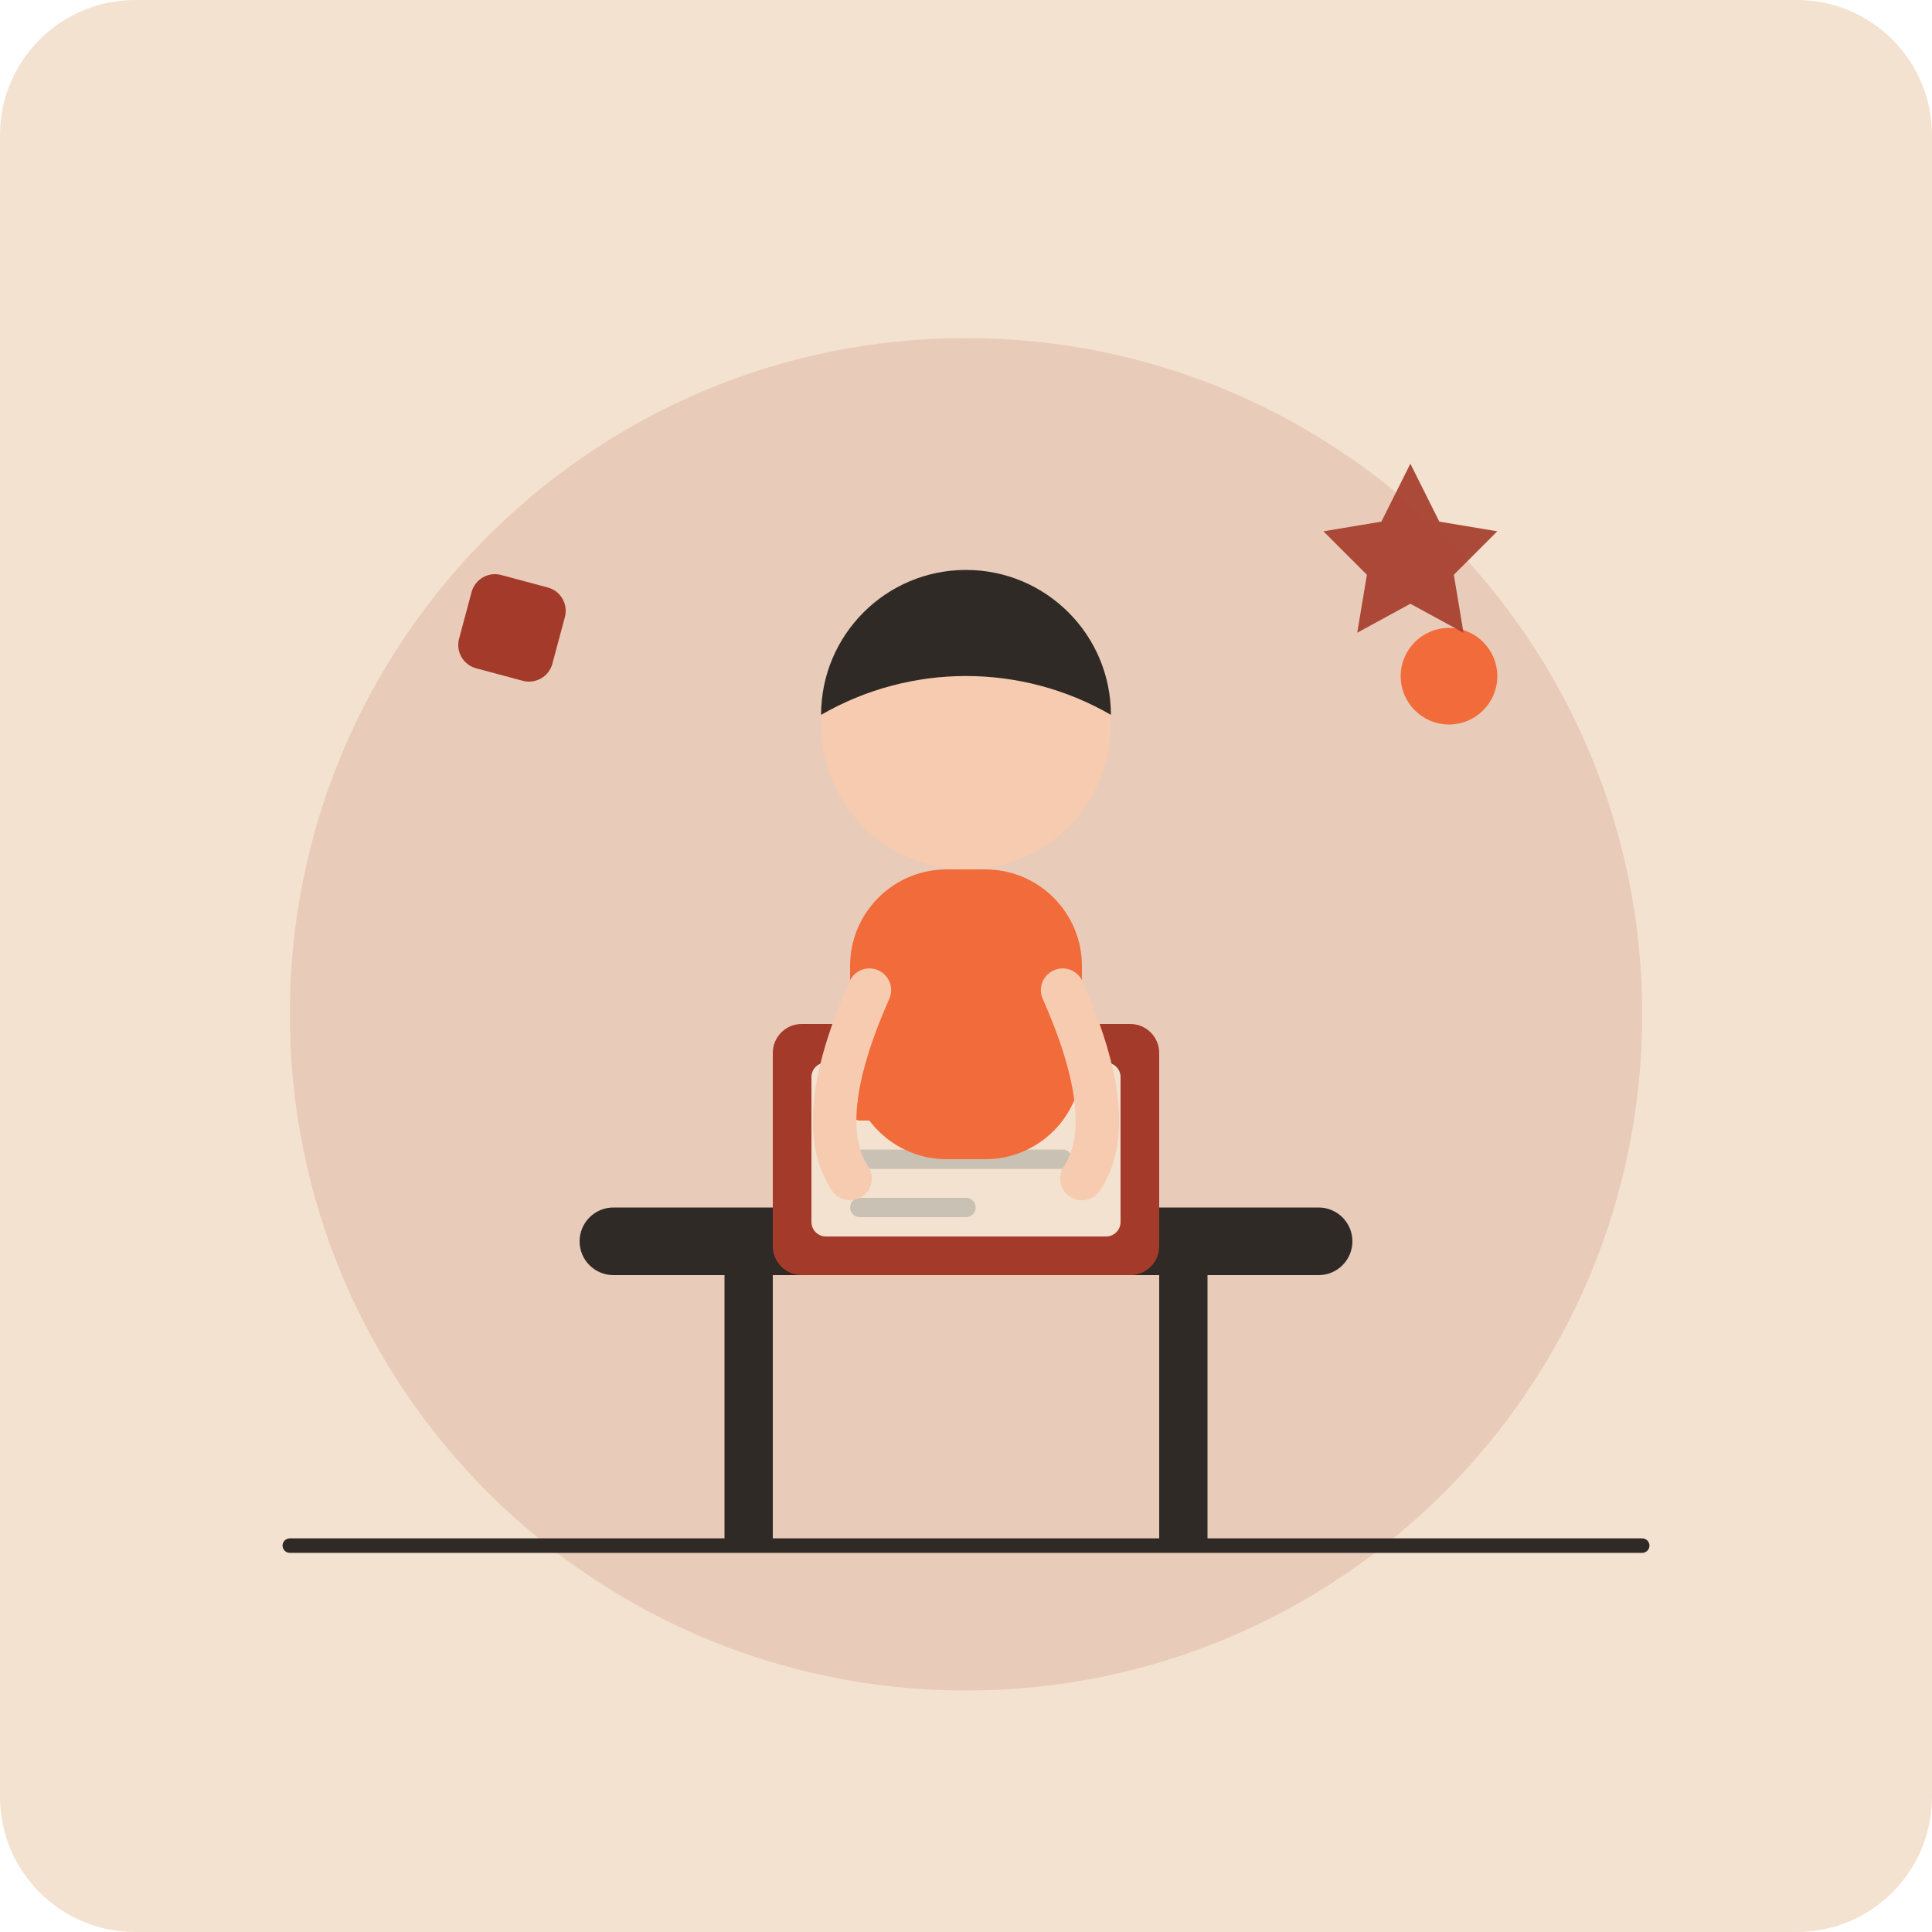
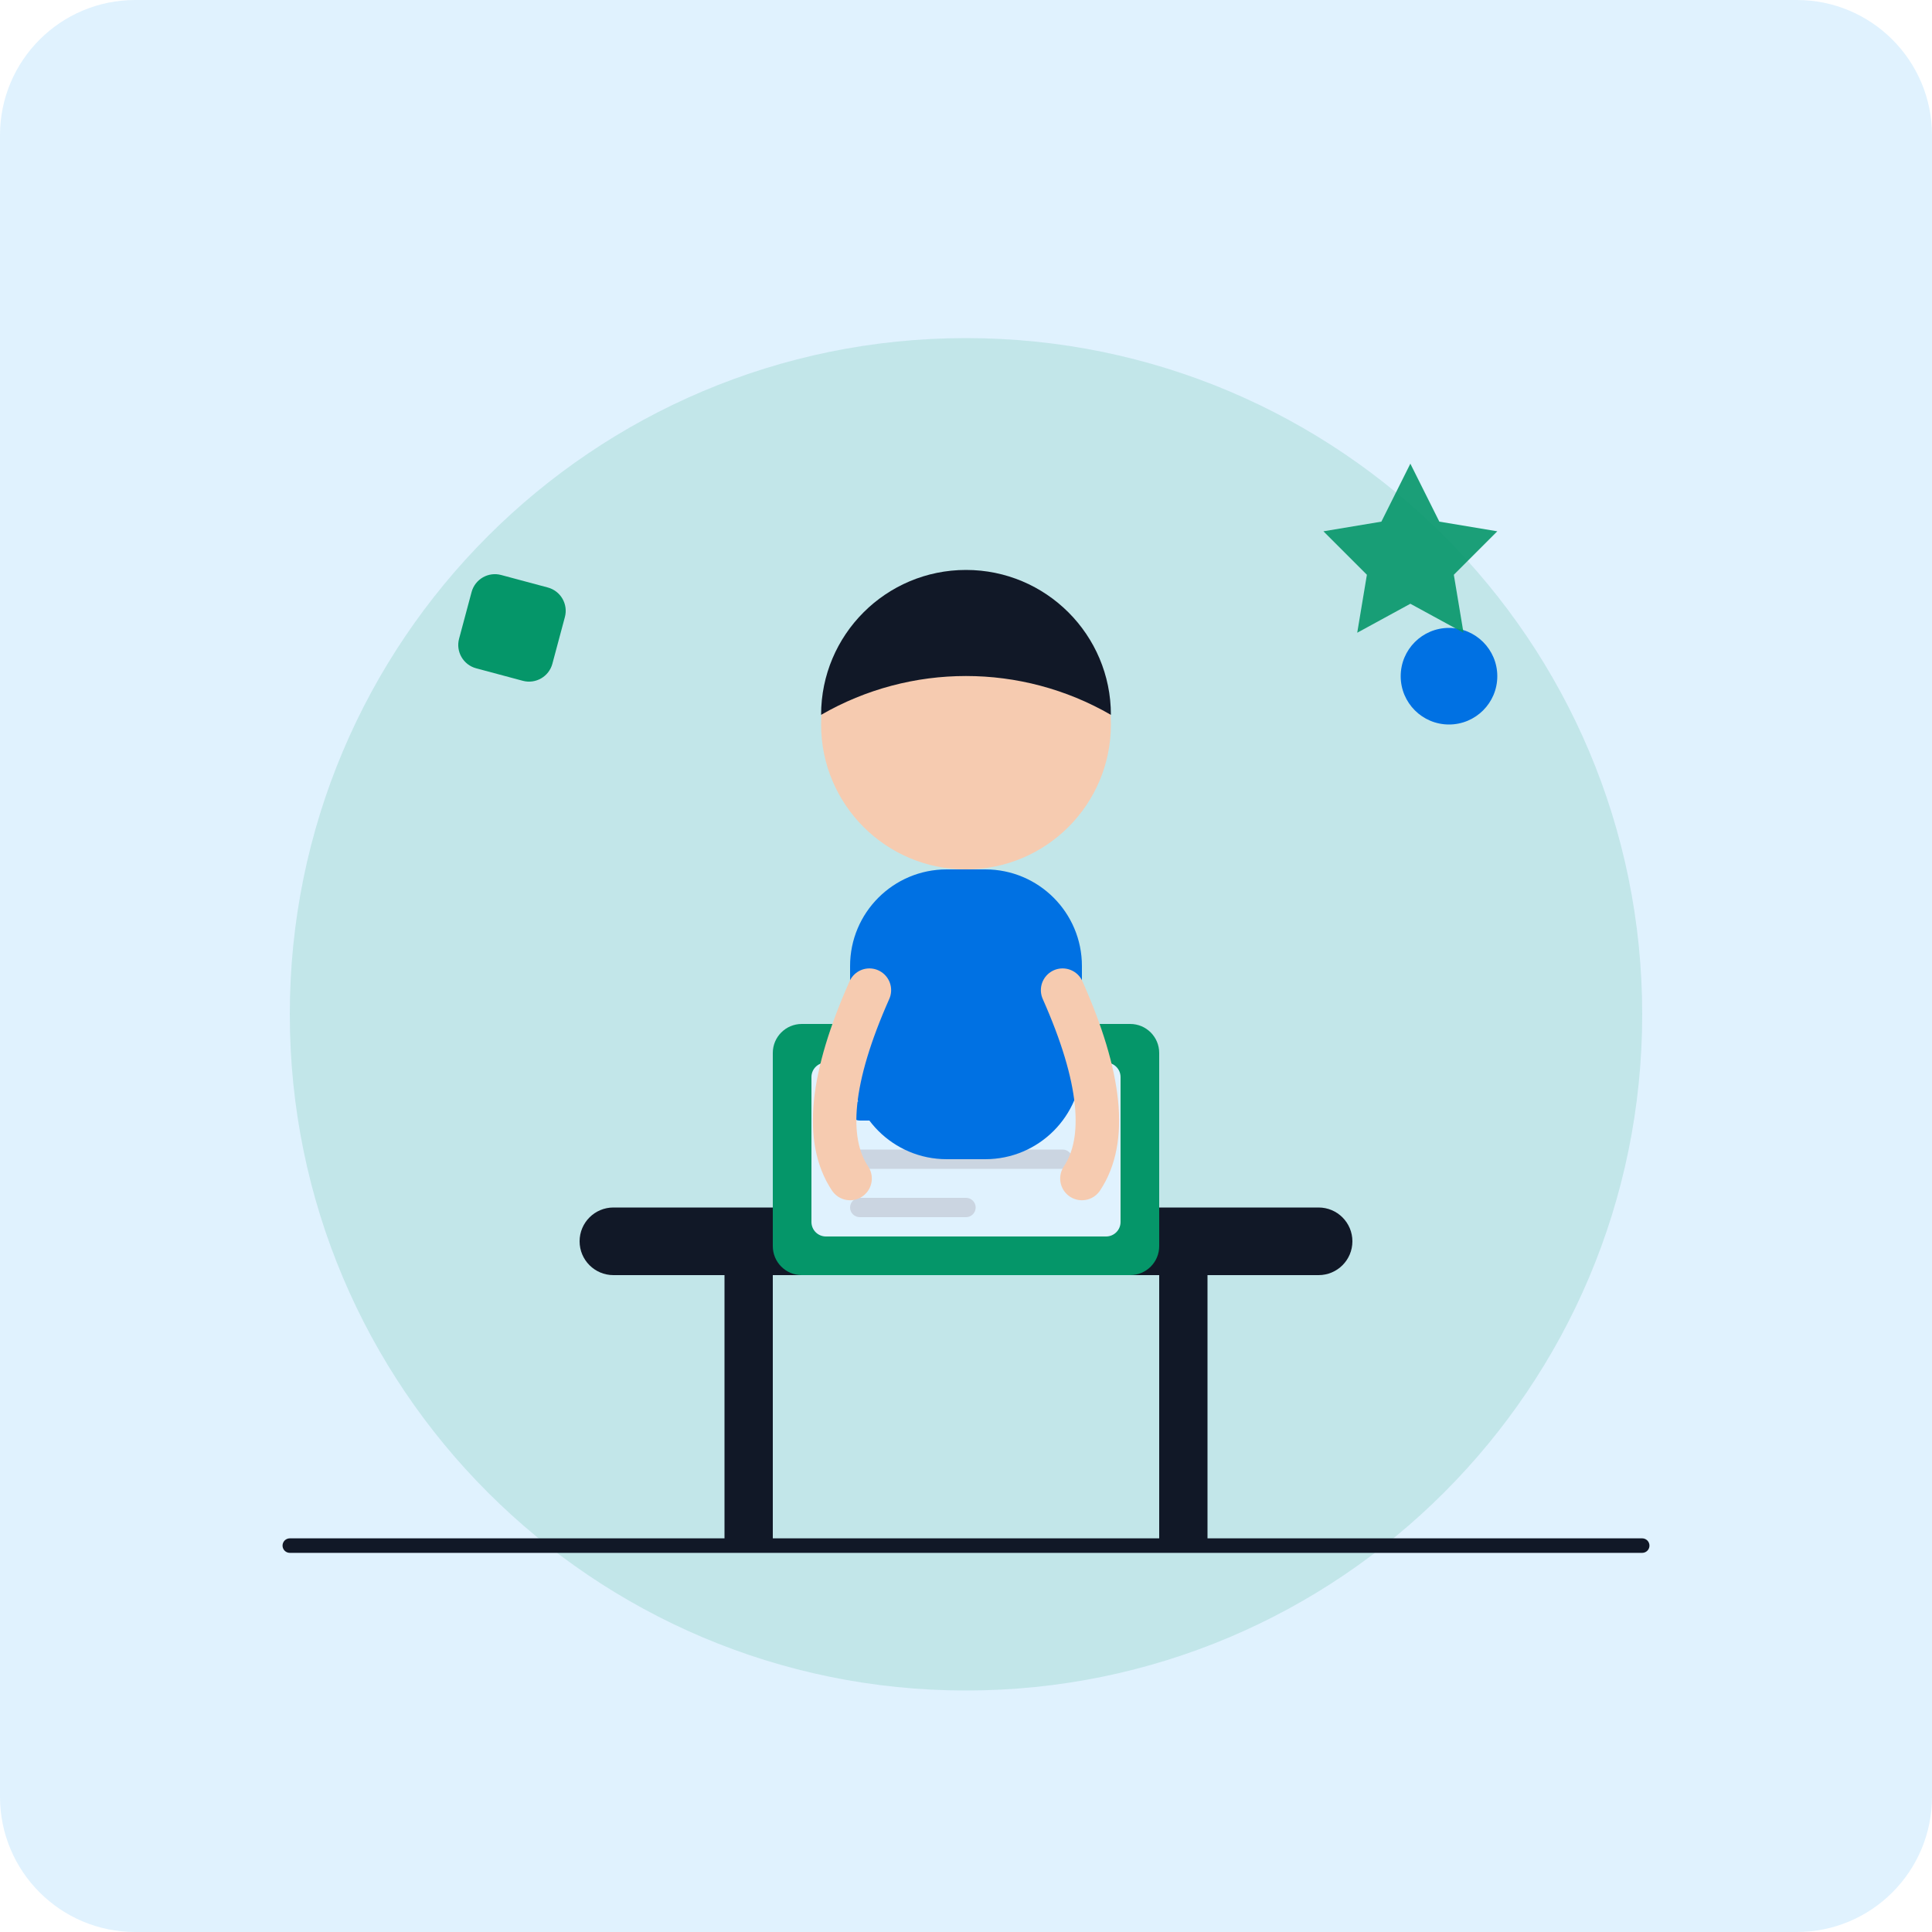
<svg xmlns="http://www.w3.org/2000/svg" viewBox="0 0 400 400" role="img" aria-label="compiler placeholder illustration">
  <defs>
    <clipPath id="r">
      <rect x="0" y="0" width="400" height="400" rx="28" />
    </clipPath>
  </defs>
  <g clip-path="url(#r)">
-     <rect width="400" height="400" fill="#f3e2cf" />
-     <circle cx="200" cy="210" r="140" fill="#a43a2a" opacity="0.14" />
-     <line x1="60" y1="320" x2="340" y2="320" stroke="#2f2a26" stroke-width="3" stroke-linecap="round" />
-     <rect x="120" y="250" width="160" height="14" rx="7" fill="#2f2a26" />
-     <rect x="150" y="264" width="10" height="56" fill="#2f2a26" />
-     <rect x="240" y="264" width="10" height="56" fill="#2f2a26" />
-     <rect x="160" y="212" width="80" height="52" rx="6" fill="#a43a2a" />
-     <rect x="168" y="220" width="64" height="36" rx="3" fill="#f3e2cf" />
-     <rect x="176" y="228" width="34" height="4" rx="2" fill="#f26b3a" />
-     <rect x="176" y="238" width="46" height="4" rx="2" fill="#c9c1b4" />
-     <rect x="176" y="248" width="26" height="4" rx="2" fill="#c9c1b4" />
+     <rect width="400" height="400" fill="#e0f2fe" />
+     <circle cx="200" cy="210" r="140" fill="#059669" opacity="0.14" />
+     <line x1="60" y1="320" x2="340" y2="320" stroke="#111827" stroke-width="3" stroke-linecap="round" />
+     <rect x="120" y="250" width="160" height="14" rx="7" fill="#111827" />
+     <rect x="150" y="264" width="10" height="56" fill="#111827" />
+     <rect x="240" y="264" width="10" height="56" fill="#111827" />
+     <rect x="160" y="212" width="80" height="52" rx="6" fill="#059669" />
+     <rect x="168" y="220" width="64" height="36" rx="3" fill="#e0f2fe" />
+     <rect x="176" y="228" width="34" height="4" rx="2" fill="#0071e3" />
+     <rect x="176" y="238" width="46" height="4" rx="2" fill="#cbd5e1" />
+     <rect x="176" y="248" width="26" height="4" rx="2" fill="#cbd5e1" />
    <circle cx="200" cy="150" r="30" fill="#f6cbb0" />
-     <path d="M170 148a30 30 0 0 1 60 0 60 60 0 0 0-60 0z" fill="#2f2a26" />
-     <rect x="176" y="180" width="48" height="60" rx="20" fill="#f26b3a" />
+     <path d="M170 148a30 30 0 0 1 60 0 60 60 0 0 0-60 0z" fill="#111827" />
+     <rect x="176" y="180" width="48" height="60" rx="20" fill="#0071e3" />
    <path d="M180 205 Q168 232 176 244" stroke="#f6cbb0" stroke-width="9" fill="none" stroke-linecap="round" />
    <path d="M220 205 Q232 232 224 244" stroke="#f6cbb0" stroke-width="9" fill="none" stroke-linecap="round" />
-     <rect x="96" y="120" width="20" height="20" rx="5" fill="#a43a2a" transform="rotate(15 106 130)" />
-     <circle cx="300" cy="140" r="10" fill="#f26b3a" />
-     <path d="M292 96 l6 12 12 2 -9 9 2 12 -11-6 -11 6 2-12 -9-9 12-2z" fill="#a43a2a" opacity="0.9" />
+     <rect x="96" y="120" width="20" height="20" rx="5" fill="#059669" transform="rotate(15 106 130)" />
+     <circle cx="300" cy="140" r="10" fill="#0071e3" />
+     <path d="M292 96 l6 12 12 2 -9 9 2 12 -11-6 -11 6 2-12 -9-9 12-2z" fill="#059669" opacity="0.9" />
  </g>
</svg>
